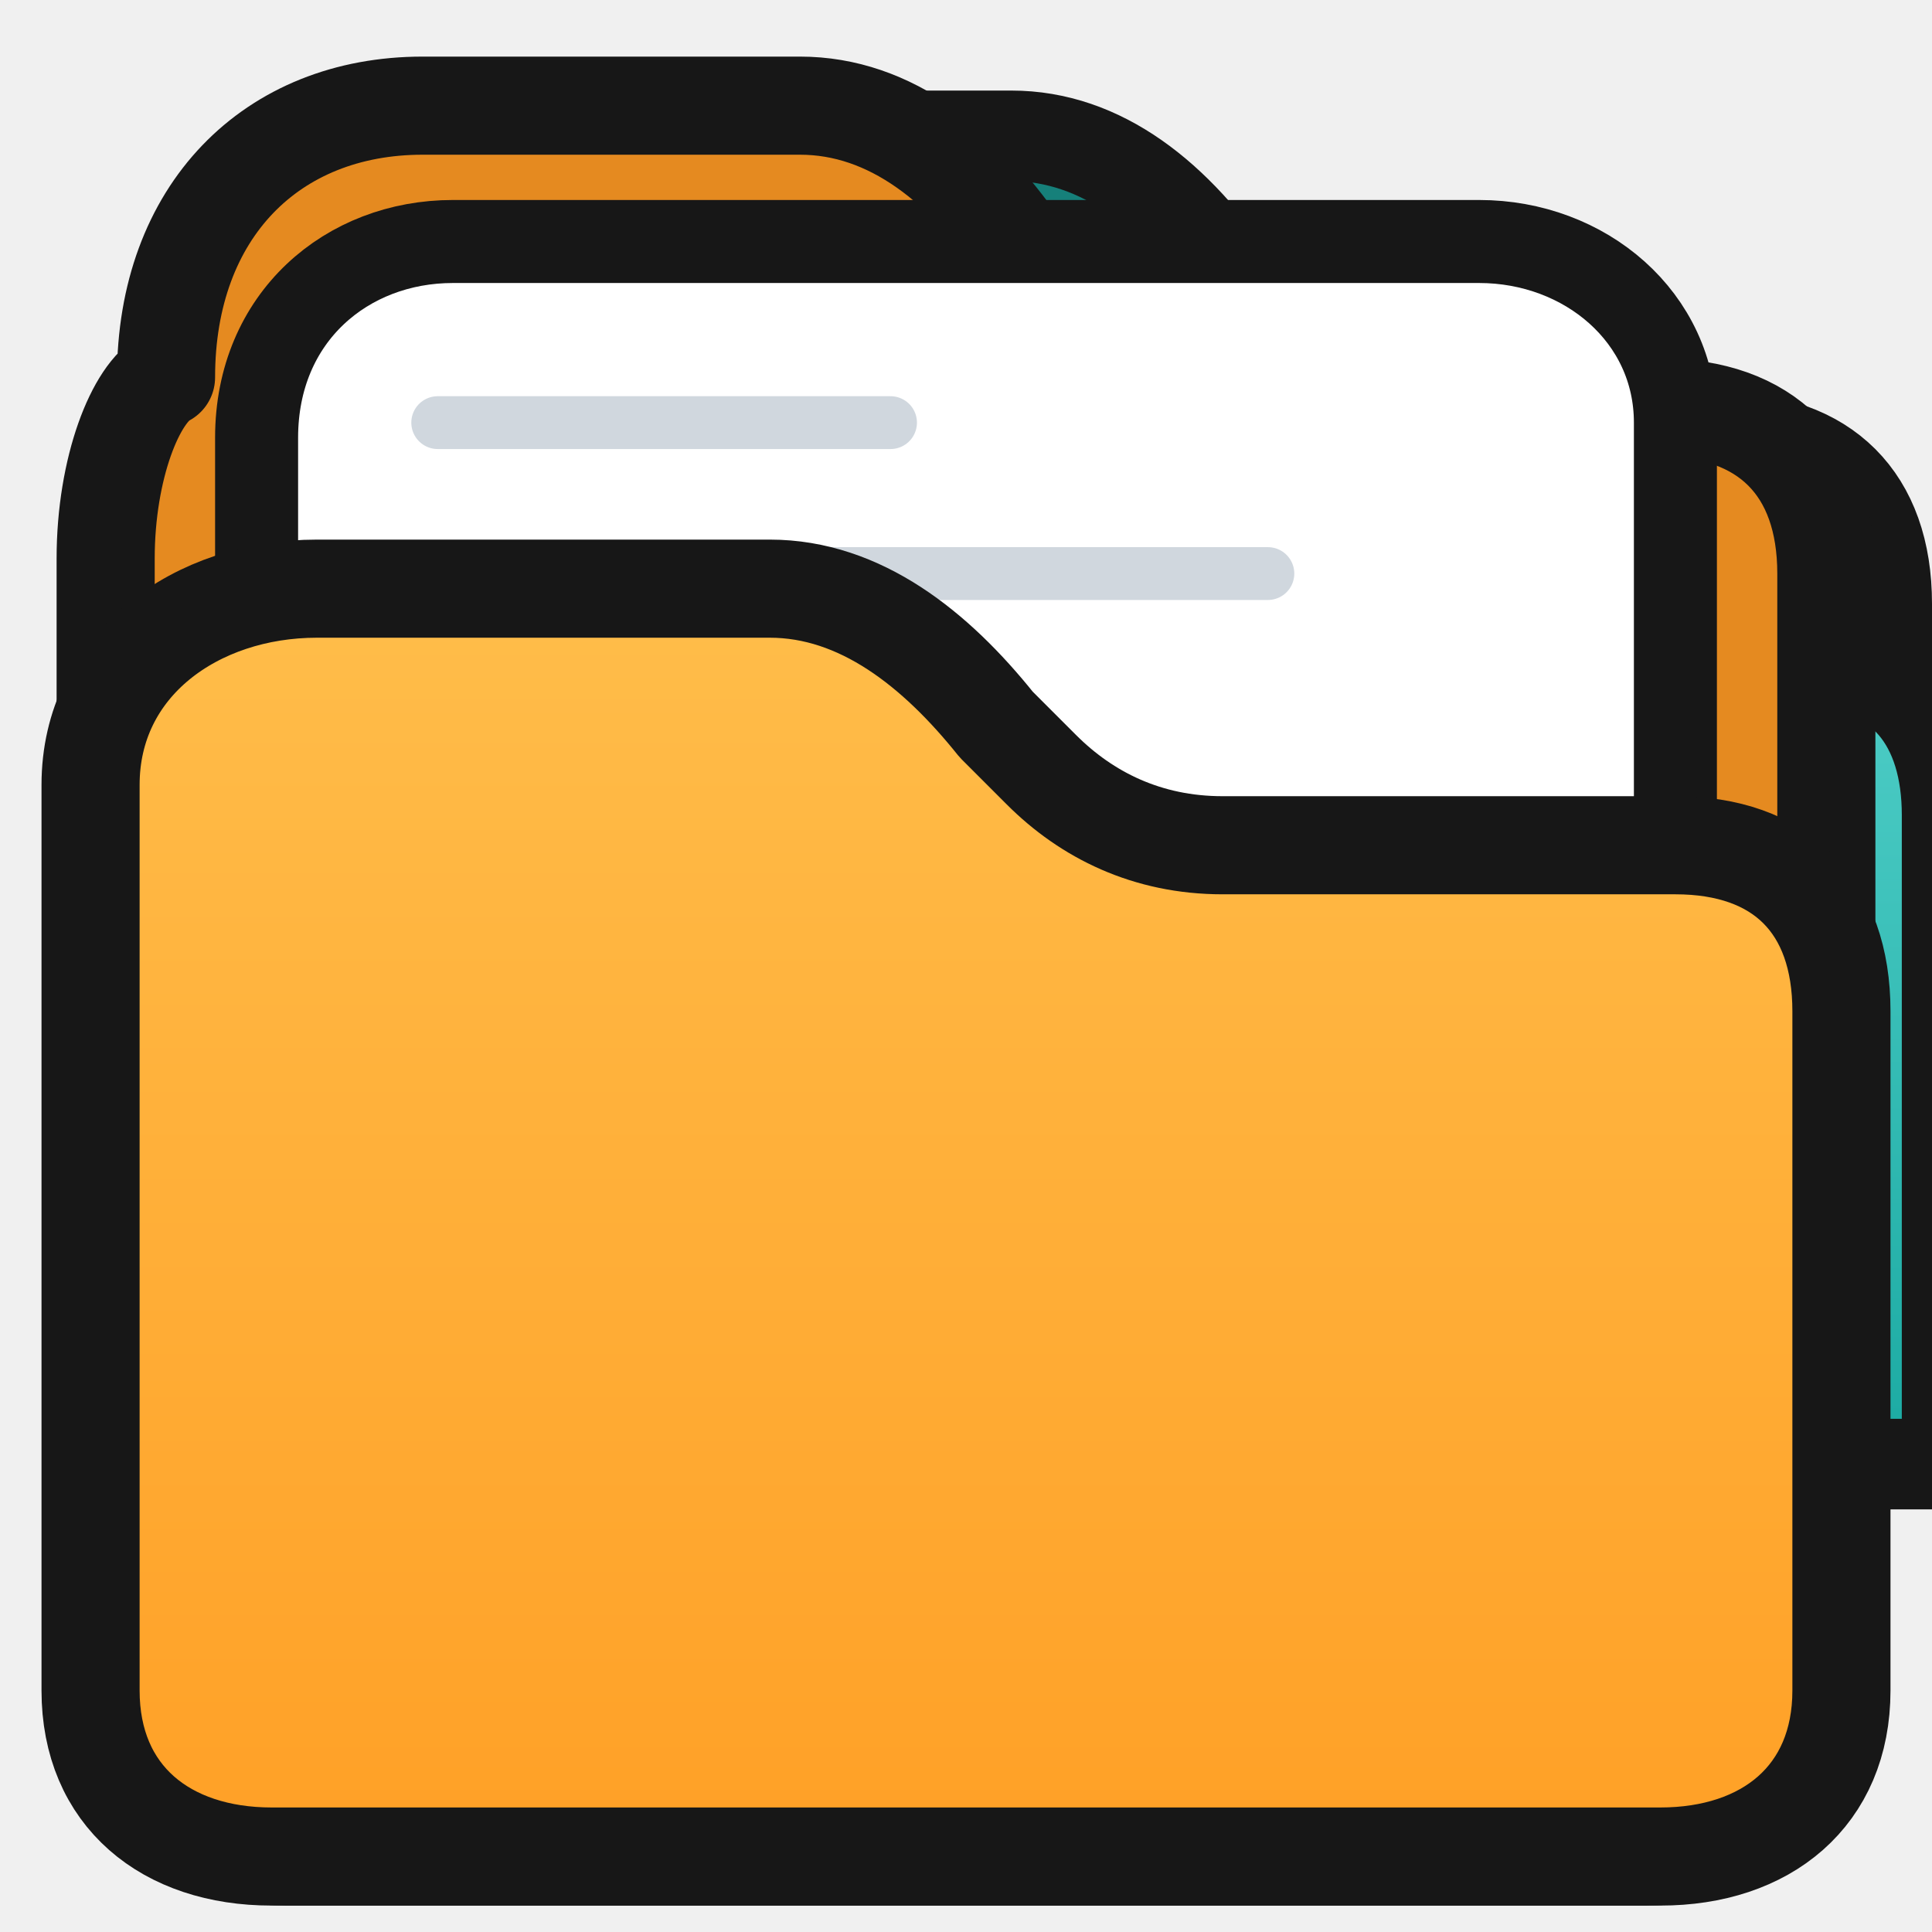
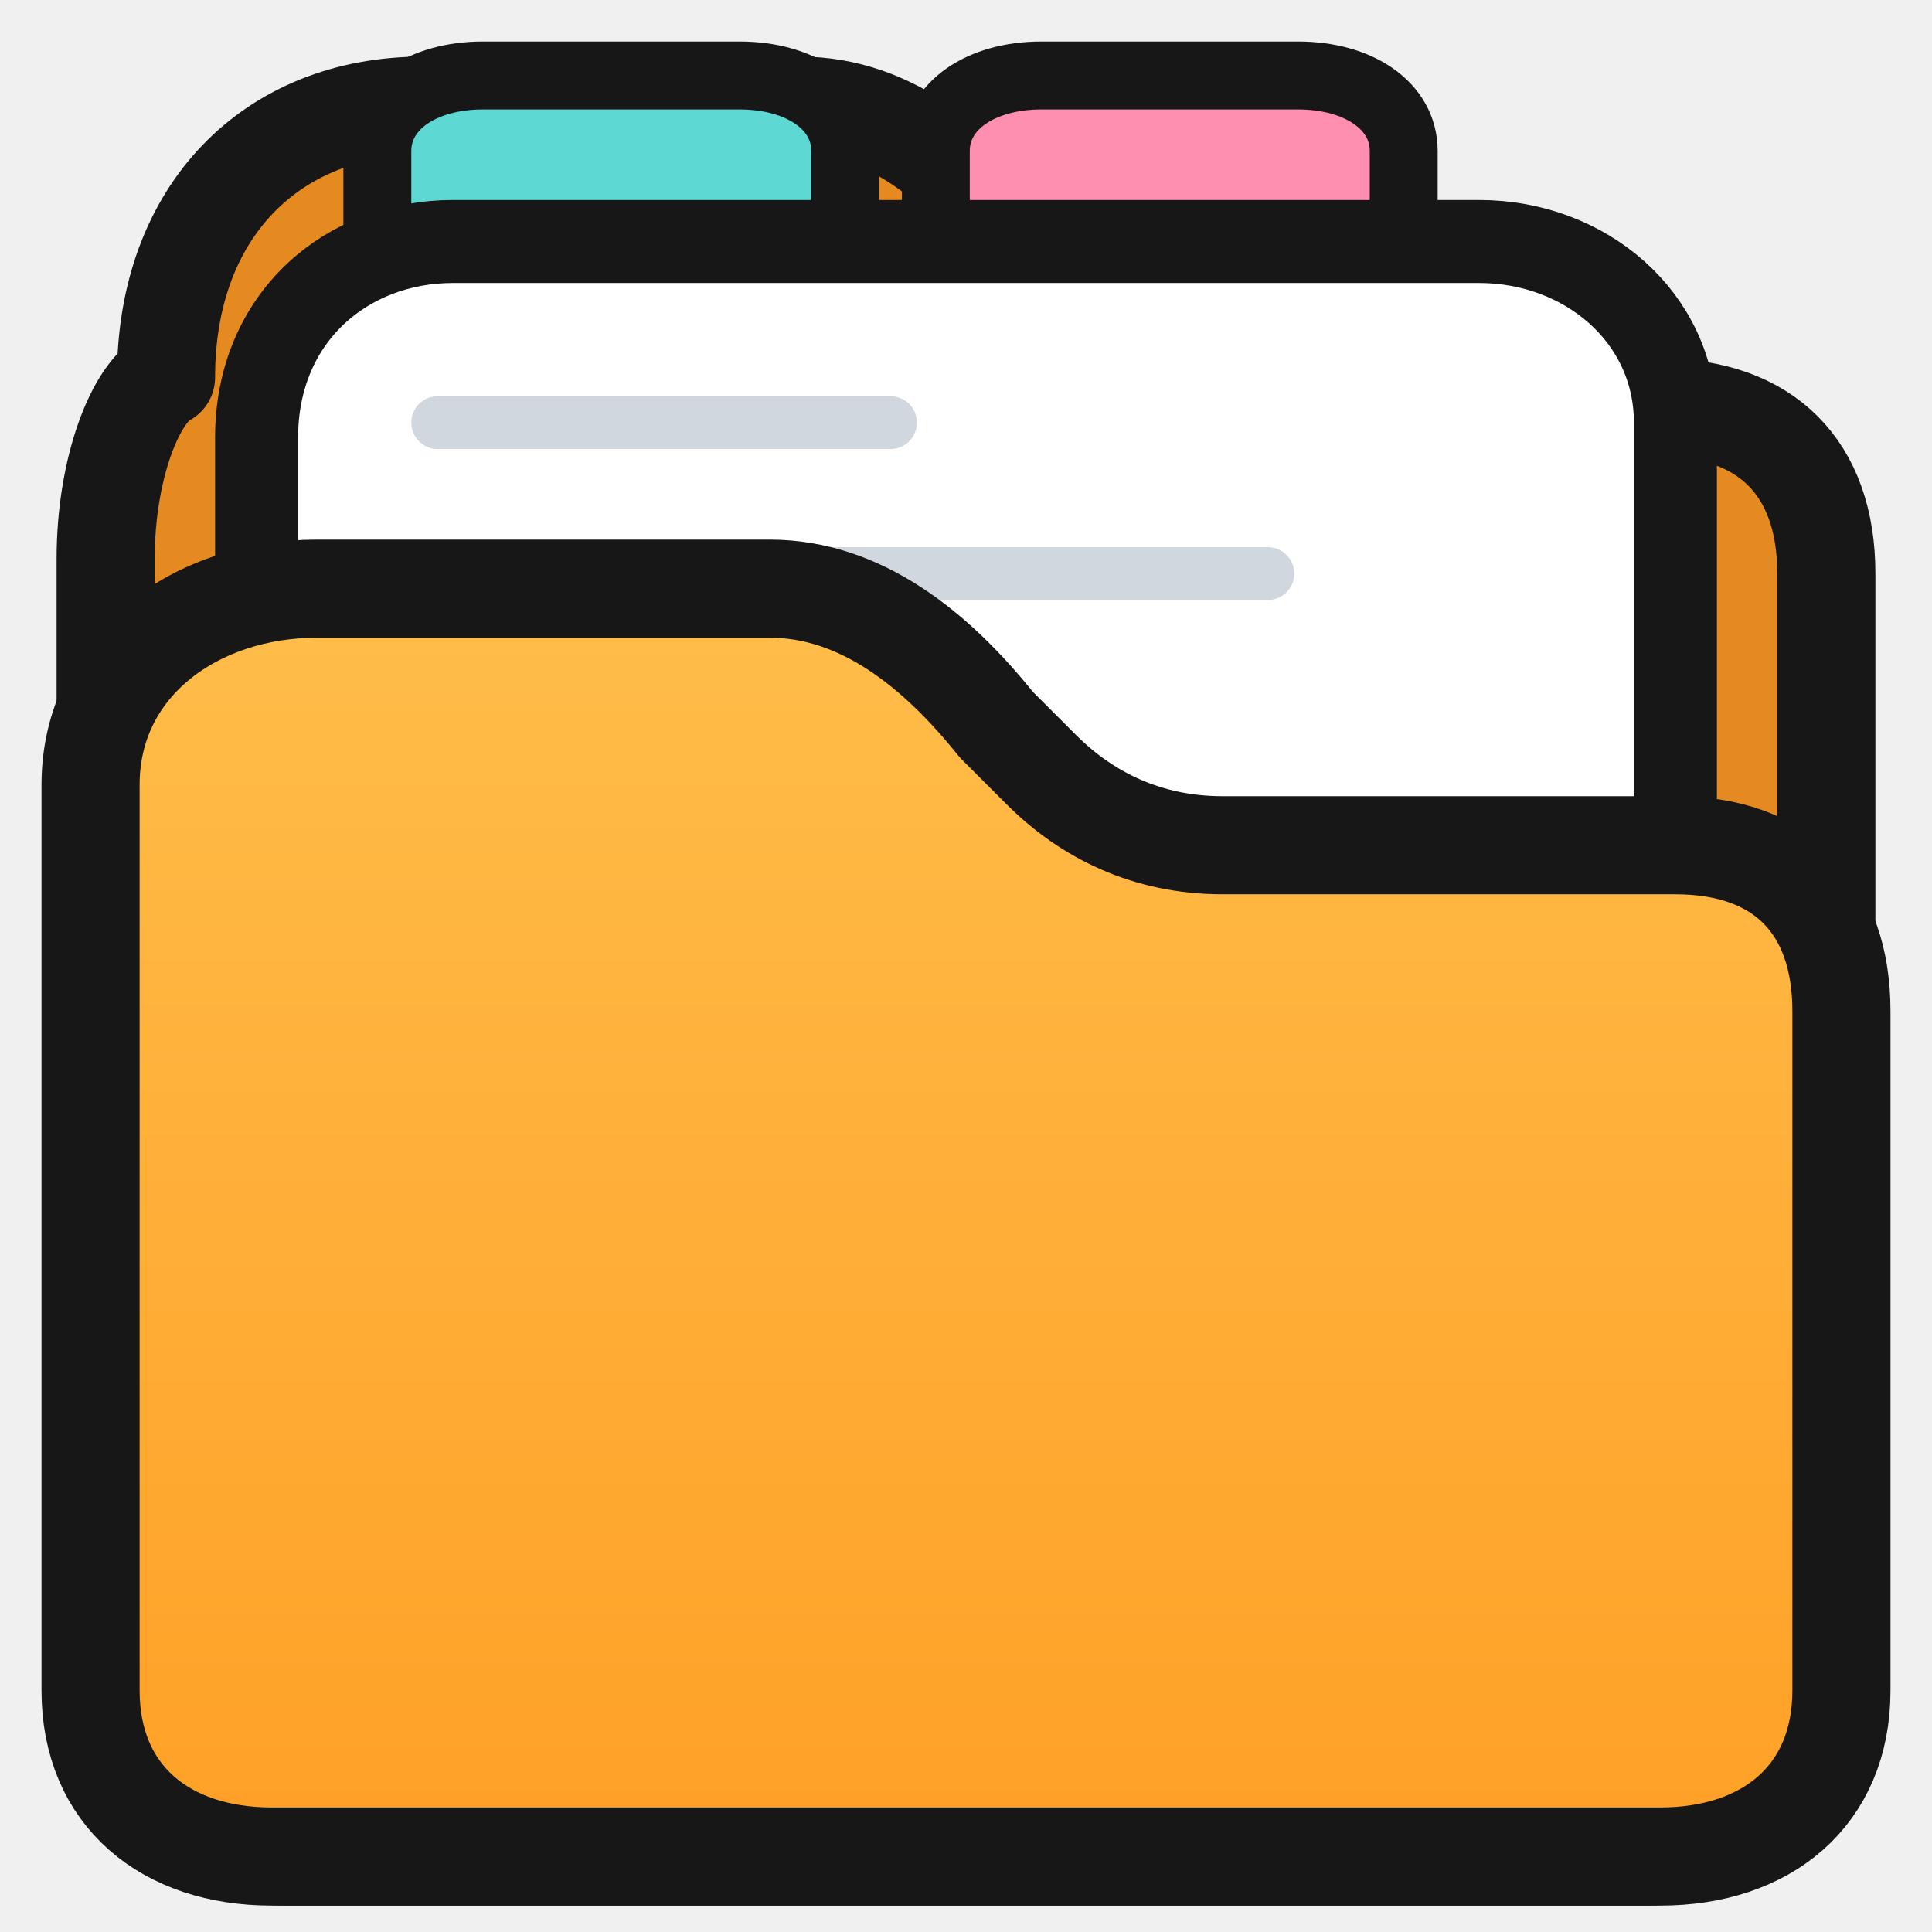
<svg xmlns="http://www.w3.org/2000/svg" viewBox="0 0 256 256" width="256" height="256">
  <defs>
    <linearGradient id="folder_flap" x1="0%" y1="0%" x2="0%" y2="100%">
      <stop offset="0%" stop-color="#FFBD4A" />
      <stop offset="100%" stop-color="#FFA026" />
    </linearGradient>
-     <linearGradient id="back_flap" x1="0%" y1="0%" x2="0%" y2="100%">
-       <stop offset="0%" stop-color="#5ED8D2" />
-       <stop offset="100%" stop-color="#1BAAA2" />
-     </linearGradient>
  </defs>
-   <g transform="translate(18, -16)">
-     <path d="M 56 34 L 116 34 C 128 34, 138 42, 146 54 L 152 62 C 158 70, 166 74, 176 74 L 210 74 C 224 74, 232 82, 232 96 L 232 200 L 40 200 Z" fill="#16807A" stroke="#171717" stroke-width="12" stroke-linejoin="round" />
-     <path d="M 28 94 C 28 80, 42 70, 56 70 L 112 70 C 124 70, 134 78, 142 88 L 148 94 C 154 100, 162 104, 172 104 L 222 104 C 234 104, 240 112, 240 124 L 240 210 L 28 210 Z" fill="url(#back_flap)" stroke="#171717" stroke-width="12" stroke-linejoin="round" />
-   </g>
-   <path d="M 22 50            C 22 28, 36 14, 56 14            L 106 14            C 118 14, 128 22, 136 34            L 142 42            C 148 50, 156 54, 166 54            L 220 54            C 234 54, 242 62, 242 76            L 242 222            C 242 236, 232 246, 218 246            L 38 246            C 24 246, 14 236, 14 222            L 14 74            C 14 62, 18 52, 22 50 Z" fill="#E58A20" stroke="#171717" stroke-width="13" stroke-linejoin="round" />
-   <path d="M 34 58            C 34 42, 46 32, 60 32            L 196 32            C 210 32, 222 42, 222 56            L 222 116            L 34 116 Z" fill="#FFFFFF" stroke="#171717" stroke-width="11" stroke-linejoin="round" />
+   <path d="M 22 50 C 22 28, 36 14, 56 14 L 106 14 C 118 14, 128 22, 136 34 L 142 42 C 148 50, 156 54, 166 54 L 220 54 C 234 54, 242 62, 242 76 L 242 222 C 242 236, 232 246, 218 246 L 38 246 C 24 246, 14 236, 14 222 L 14 74 C 14 62, 18 52, 22 50 Z" fill="#E58A20" stroke="#171717" stroke-width="13" stroke-linejoin="round" />
+   <path d="M 50 36 L 50 20 C 50 14, 56 10, 64 10 L 98 10 C 106 10, 112 14, 112 20 L 112 36 Z" fill="#5ED8D2" stroke="#171717" stroke-width="9" stroke-linejoin="round" />
+   <path d="M 124 36 L 124 20 C 124 14, 130 10, 138 10 L 172 10 C 180 10, 186 14, 186 20 L 186 36 Z" fill="#FF8FB1" stroke="#171717" stroke-width="9" stroke-linejoin="round" />
+   <path d="M 34 58 C 34 42, 46 32, 60 32 L 196 32 C 210 32, 222 42, 222 56 L 222 116 L 34 116 Z" fill="#FFFFFF" stroke="#171717" stroke-width="11" stroke-linejoin="round" />
  <path d="M 58 56 L 118 56" stroke="#D0D7DE" stroke-width="7" stroke-linecap="round" />
  <path d="M 58 76 L 168 76" stroke="#D0D7DE" stroke-width="7" stroke-linecap="round" />
-   <path d="M 12 104            C 12 88, 26 78, 42 78            L 102 78            C 114 78, 124 86, 132 96            L 138 102            C 144 108, 152 112, 162 112            L 222 112            C 236 112, 244 120, 244 134            L 244 224            C 244 238, 234 246, 220 246            L 36 246            C 22 246, 12 238, 12 224 Z" fill="url(#folder_flap)" stroke="#171717" stroke-width="13" stroke-linejoin="round" />
+   <path d="M 12 104 C 12 88, 26 78, 42 78 L 102 78 C 114 78, 124 86, 132 96 L 138 102 C 144 108, 152 112, 162 112 L 222 112 C 236 112, 244 120, 244 134 L 244 224 C 244 238, 234 246, 220 246 L 36 246 C 22 246, 12 238, 12 224 Z" fill="url(#folder_flap)" stroke="#171717" stroke-width="13" stroke-linejoin="round" />
</svg>
